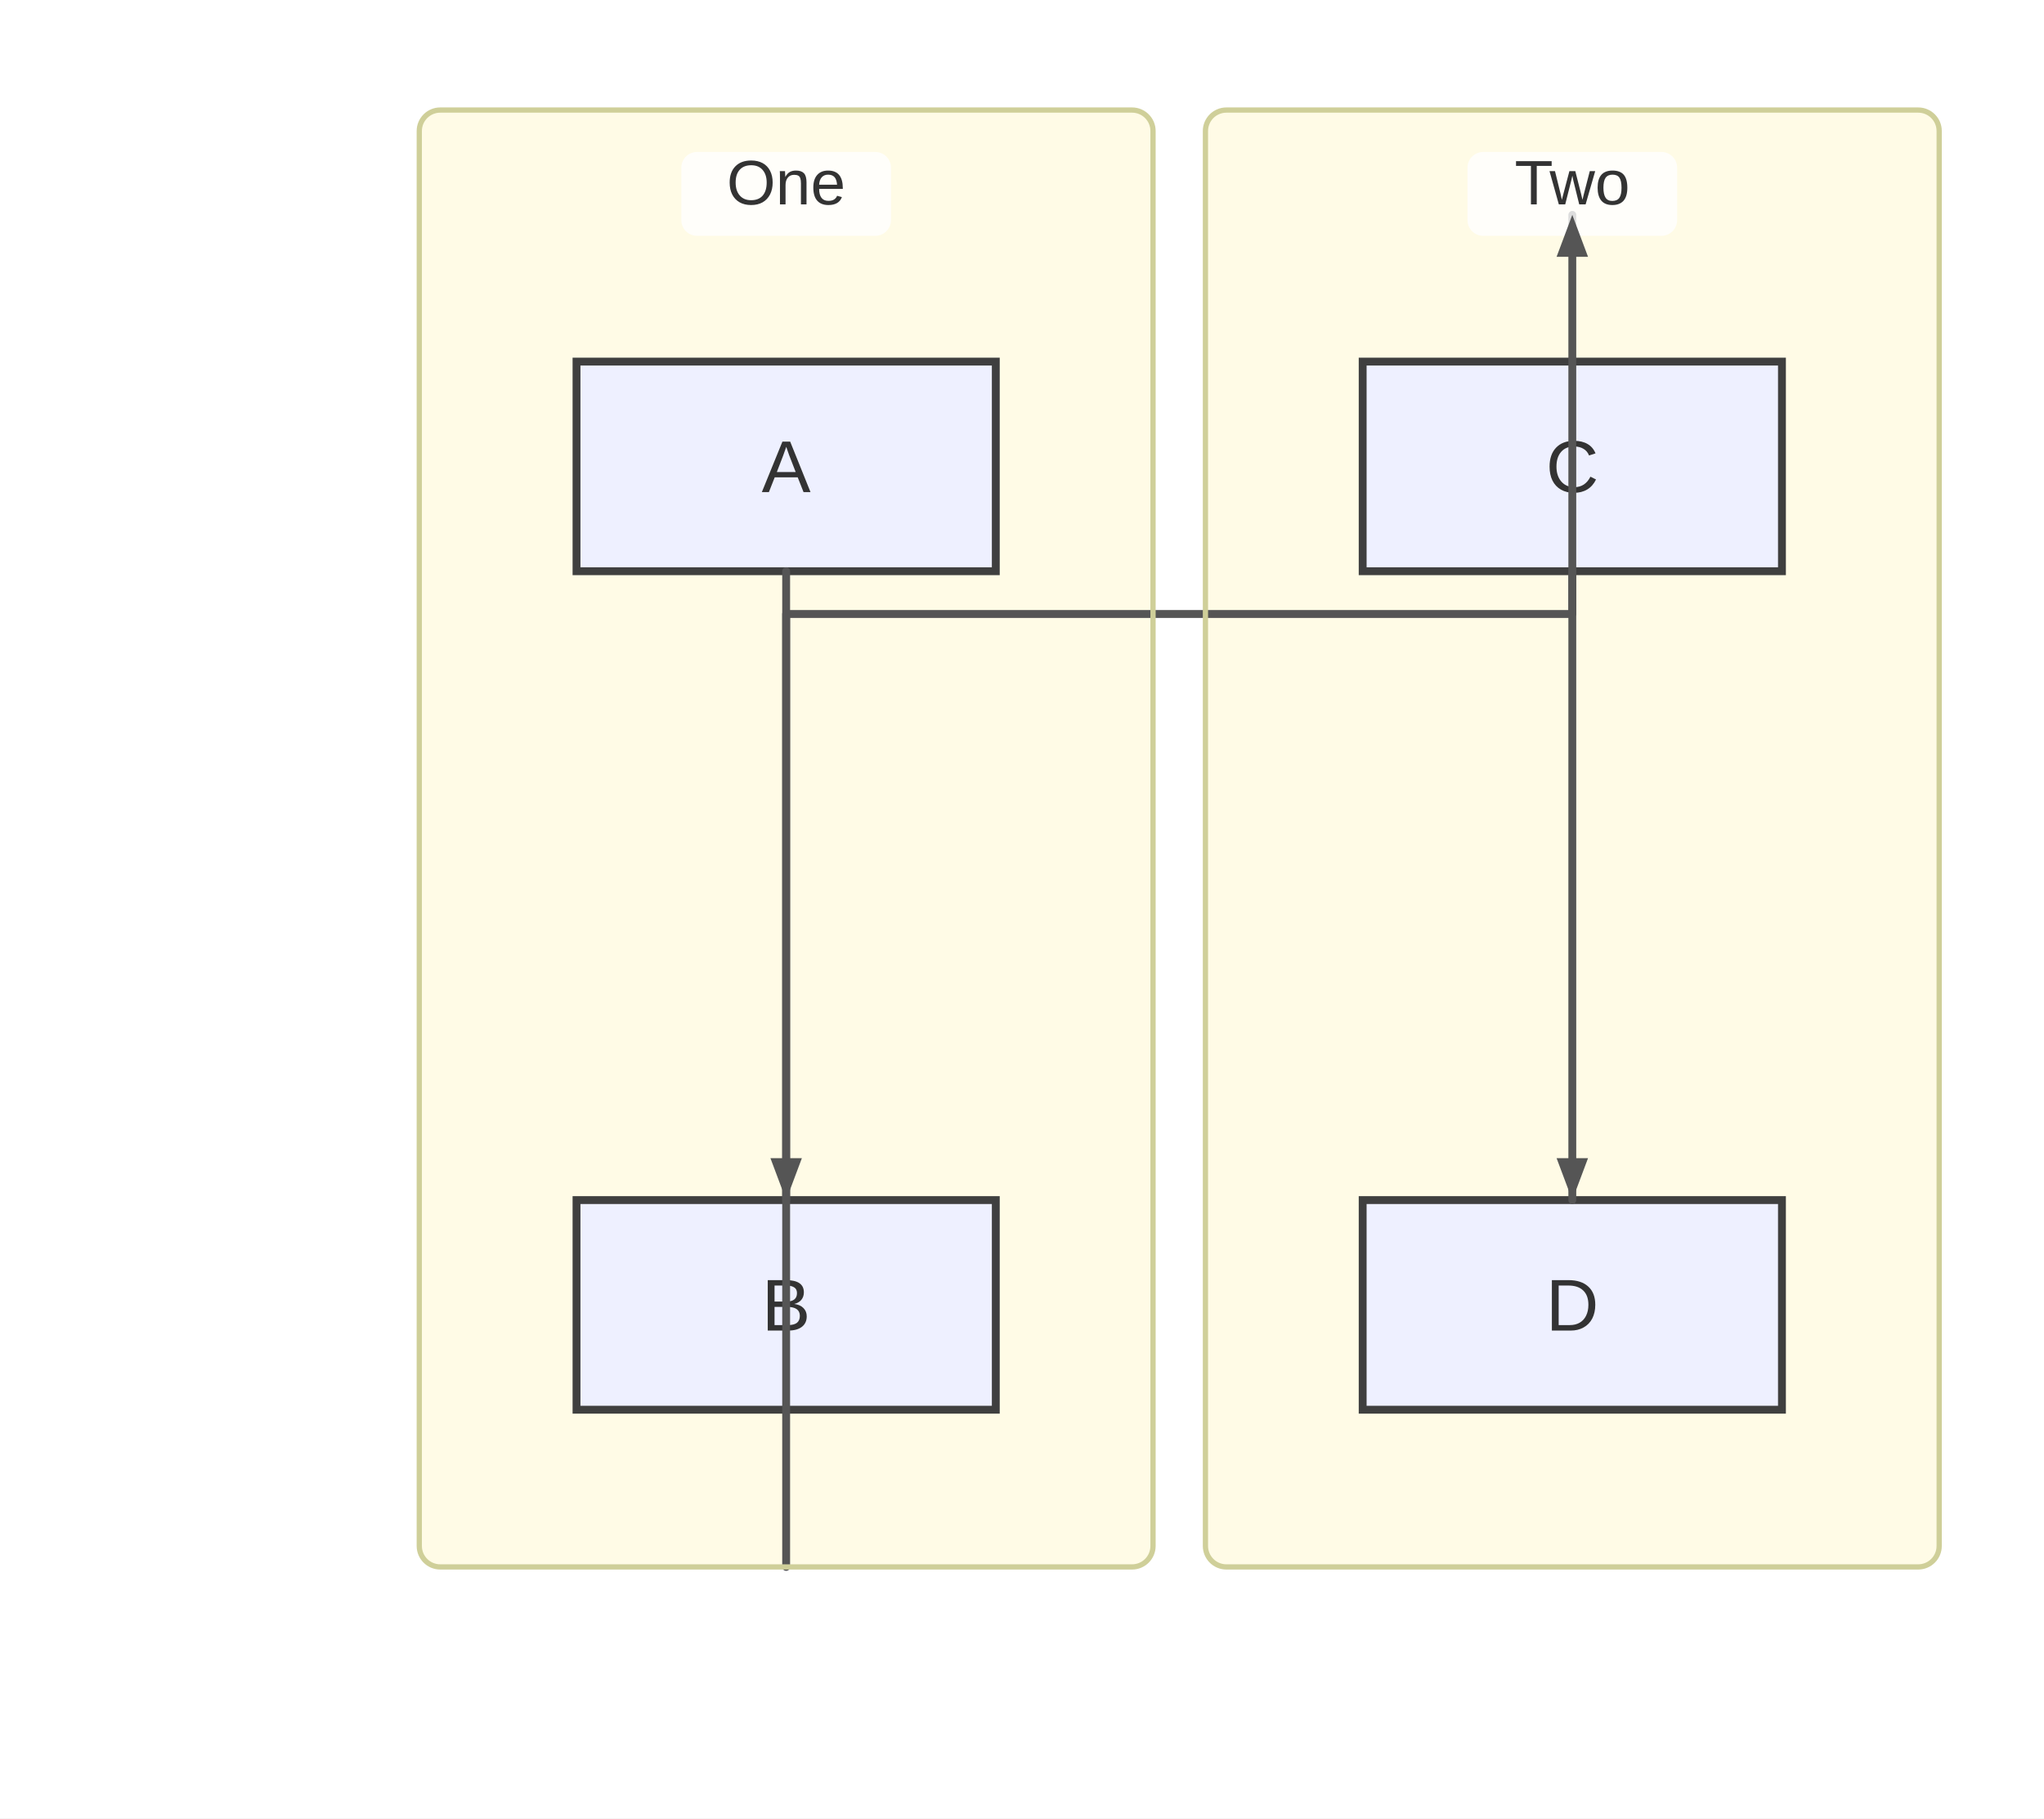
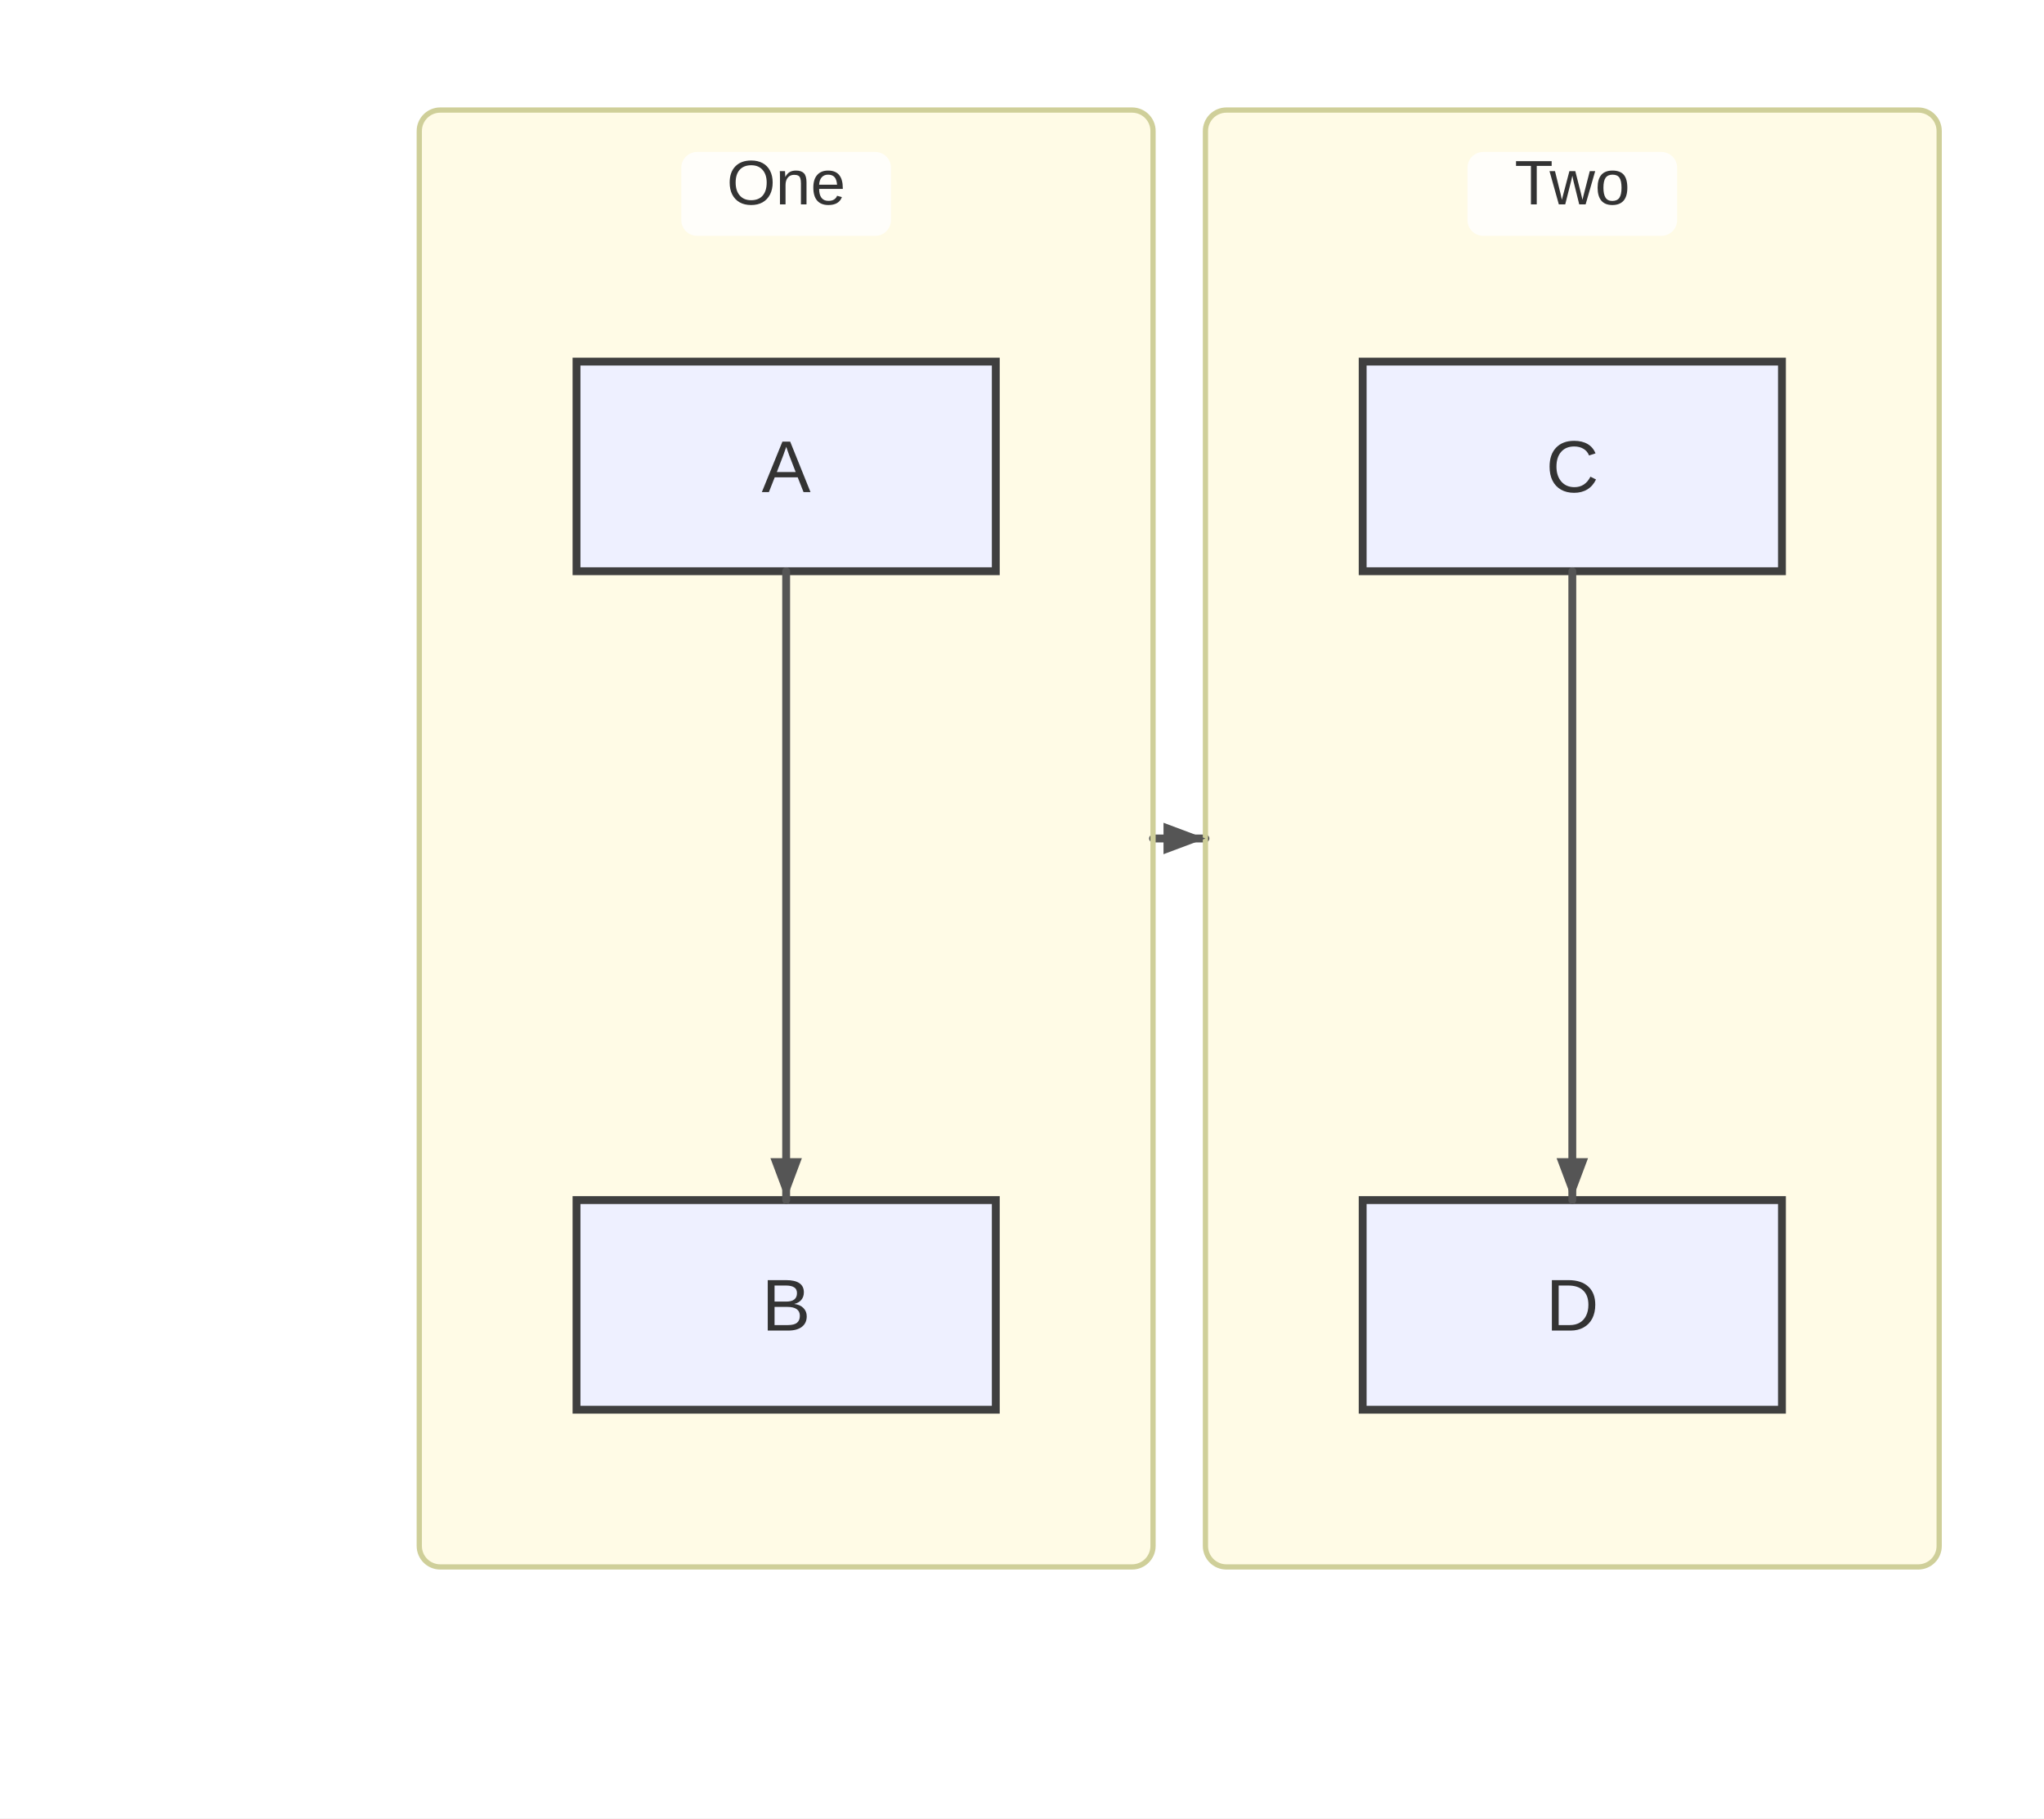
<svg xmlns="http://www.w3.org/2000/svg" width="390" height="347" viewBox="0 0 390 347">
  <rect x="0" y="0" width="390" height="347" fill="#ffffff" />
  <defs>
    <marker id="arrow" viewBox="0 0 11 11" markerWidth="11" markerHeight="11" refX="11" refY="6" orient="auto" markerUnits="userSpaceOnUse">
      <path d="M0,0 L0,11 L11,6 z" fill="#555555" />
    </marker>
    <marker id="circle-marker" viewBox="0 0 9 9" markerWidth="9" markerHeight="9" refX="4.5" refY="4.5" orient="auto" markerUnits="userSpaceOnUse">
      <circle cx="4.5" cy="4.5" r="4.5" fill="#555555" />
    </marker>
    <marker id="cross-marker" viewBox="0 0 12 12" markerWidth="12" markerHeight="12" refX="6" refY="6" orient="auto" markerUnits="userSpaceOnUse">
      <path d="M1.5,1.5 L10.5,10.5 M10.5,1.5 L1.5,10.5" stroke="#555555" stroke-width="2.25" />
    </marker>
  </defs>
  <g class="subgraph-bg">
    <rect x="80" y="21" width="140" height="278" rx="4" ry="4" fill="#fffbe6" stroke="none" />
    <rect x="230" y="21" width="140" height="278" rx="4" ry="4" fill="#fffbe6" stroke="none" />
  </g>
  <g id="A">
    <rect x="110" y="69" width="80" height="40" rx="0" ry="0" stroke="#3f3f3f" stroke-width="1.5" fill="#eef0ff" />
    <text x="150" y="93.9" text-anchor="middle" font-family="Arial, sans-serif" font-size="14" fill="#333">A</text>
  </g>
  <g id="B">
    <rect x="110" y="229" width="80" height="40" rx="0" ry="0" stroke="#3f3f3f" stroke-width="1.5" fill="#eef0ff" />
    <text x="150" y="253.9" text-anchor="middle" font-family="Arial, sans-serif" font-size="14" fill="#333">B</text>
  </g>
  <g id="C">
    <rect x="260" y="69" width="80" height="40" rx="0" ry="0" stroke="#3f3f3f" stroke-width="1.5" fill="#eef0ff" />
    <text x="300" y="93.9" text-anchor="middle" font-family="Arial, sans-serif" font-size="14" fill="#333">C</text>
  </g>
  <g id="D">
    <rect x="260" y="229" width="80" height="40" rx="0" ry="0" stroke="#3f3f3f" stroke-width="1.5" fill="#eef0ff" />
    <text x="300" y="253.9" text-anchor="middle" font-family="Arial, sans-serif" font-size="14" fill="#333">D</text>
  </g>
  <path d="M150,109 L150,119 C150,131 150,213 150,219 L150,229" stroke="#555555" stroke-width="1.5" fill="none" stroke-linecap="round" stroke-linejoin="round" />
  <path d="M300,109 L300,119 C300,131 300,213 300,219 L300,229" stroke="#555555" stroke-width="1.5" fill="none" stroke-linecap="round" stroke-linejoin="round" />
-   <path d="M150,299 L150,279 L150,117.16 L300,117.16 L300,41" stroke="#555555" stroke-width="1.5" fill="none" stroke-linecap="round" stroke-linejoin="round" />
+   <path d="M220,160 L230,160" stroke="#555555" stroke-width="1.5" fill="none" stroke-linecap="round" stroke-linejoin="round" />
  <g class="subgraph-borders">
    <rect x="80" y="21" width="140" height="278" rx="4" ry="4" fill="none" stroke="#cfcf99" stroke-width="1" />
    <rect x="230" y="21" width="140" height="278" rx="4" ry="4" fill="none" stroke="#cfcf99" stroke-width="1" />
  </g>
  <g class="subgraph-title-bg">
    <rect x="130" y="29" width="40" height="16" rx="3" ry="3" fill="rgba(255,255,255,0.8)" stroke="none" />
    <rect x="280" y="29" width="40" height="16" rx="3" ry="3" fill="rgba(255,255,255,0.8)" stroke="none" />
  </g>
  <g class="subgraph-titles">
    <text x="150" y="39" text-anchor="middle" font-family="Arial, sans-serif" font-size="12" fill="#333">One</text>
    <text x="300" y="39" text-anchor="middle" font-family="Arial, sans-serif" font-size="12" fill="#333">Two</text>
  </g>
  <path d="M150,229 L147,221 L153,221 Z" fill="#555555" />
  <path d="M300,229 L297,221 L303,221 Z" fill="#555555" />
-   <path d="M300,41 L303,49 L297,49 Z" fill="#555555" />
+   <path d="M230,160 L222,163 L222,157 Z" fill="#555555" />
</svg>
